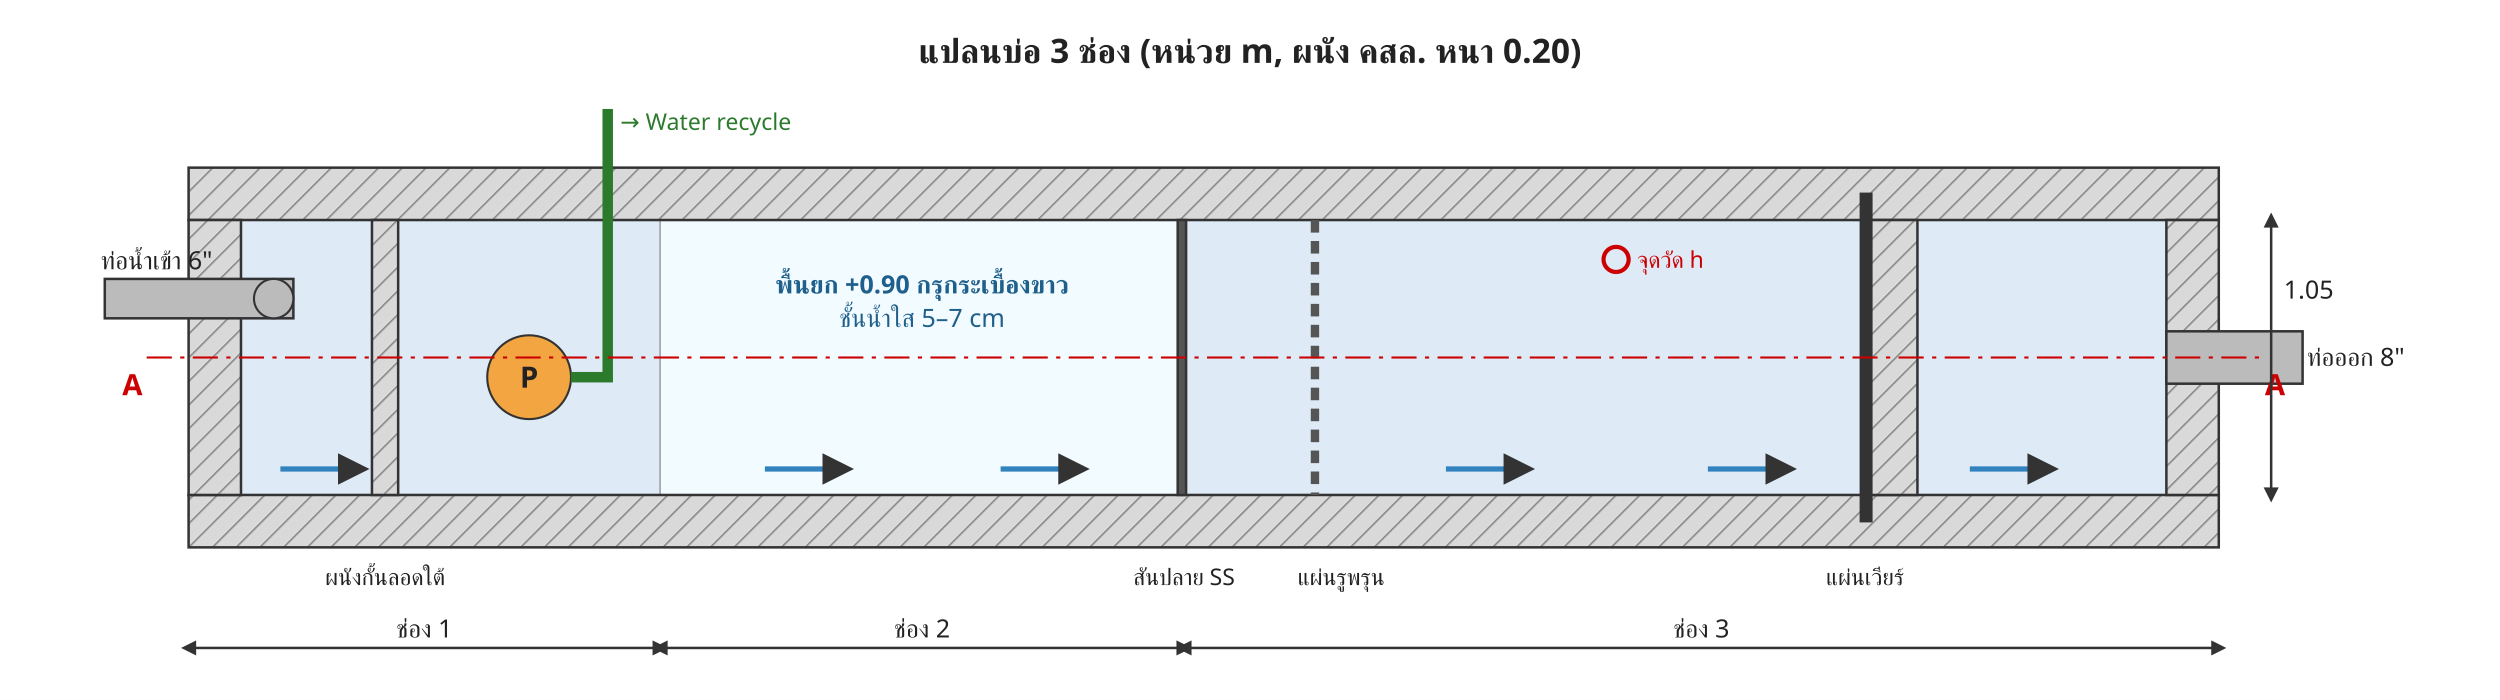
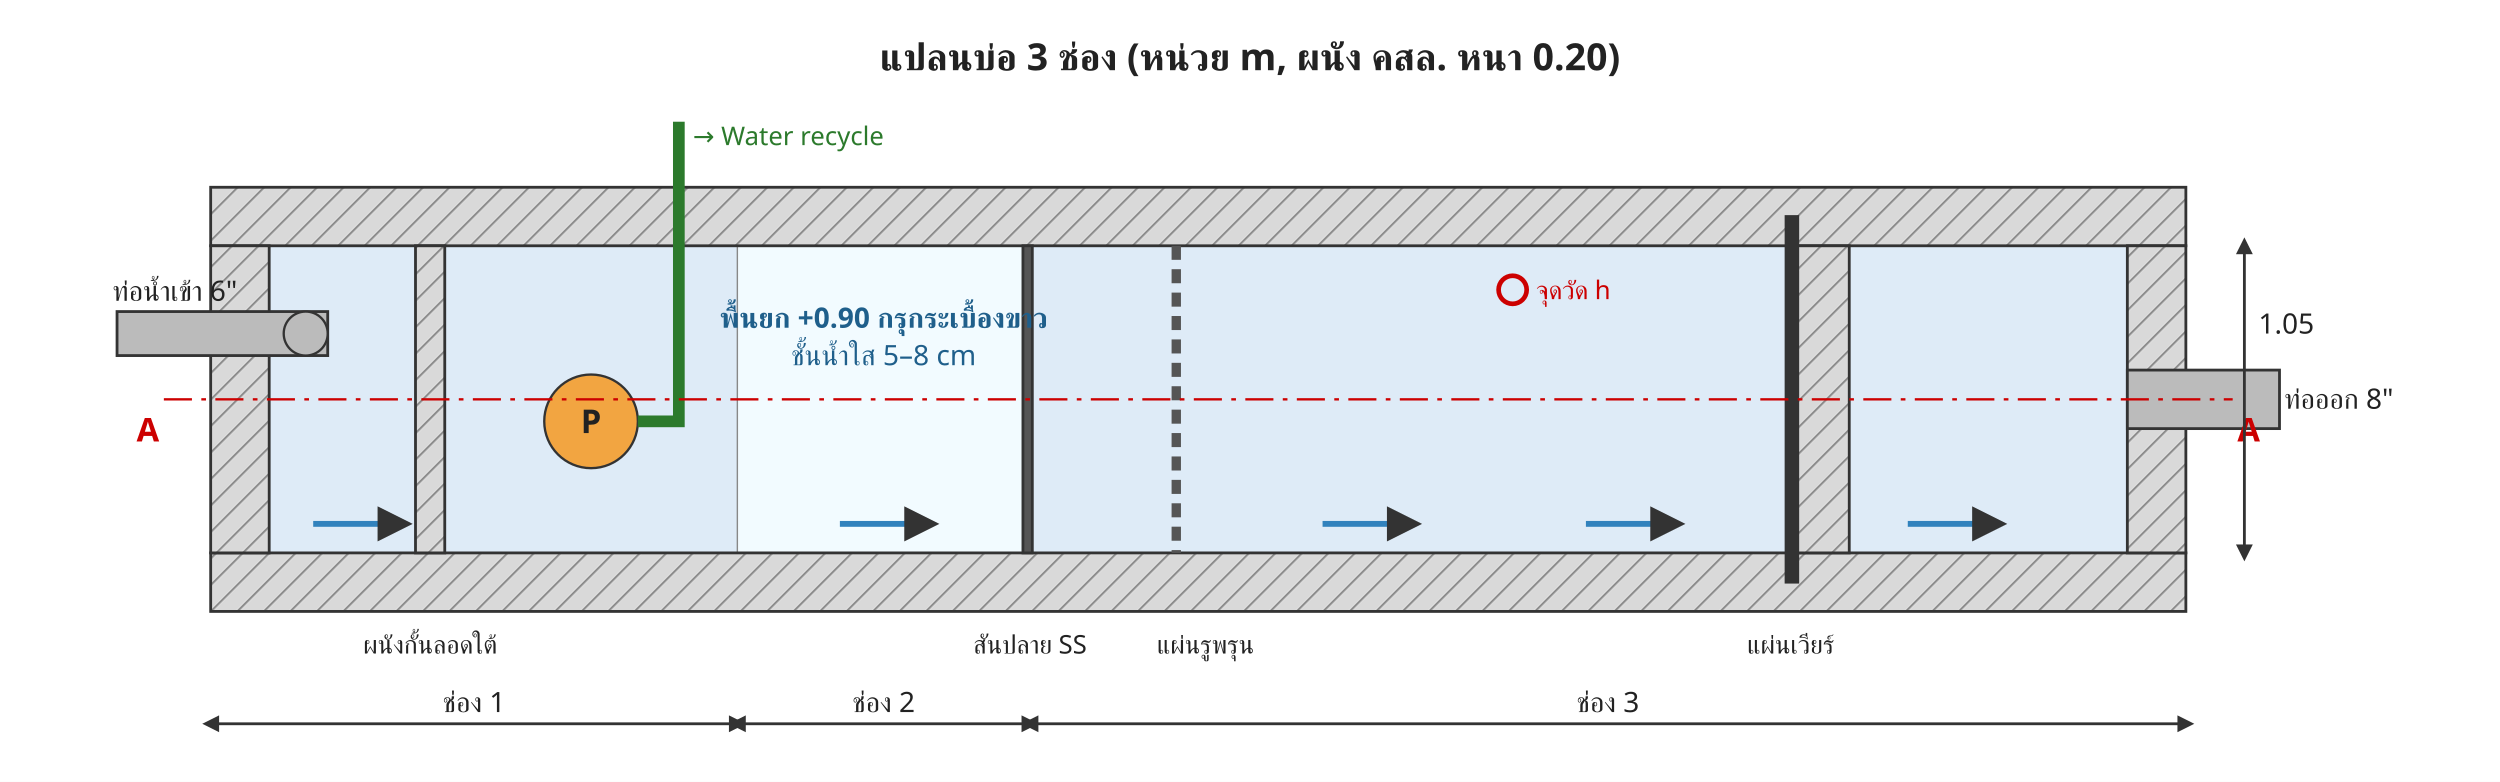
- <svg xmlns="http://www.w3.org/2000/svg" viewBox="0 0 1193 334" width="1193" height="334" font-family="Sarabun, Tahoma, sans-serif">
+ <svg xmlns="http://www.w3.org/2000/svg" viewBox="0 0 1068 334" width="1068" height="334" font-family="Sarabun, Tahoma, sans-serif">
  <defs>
    <pattern id="rc" width="8" height="8" patternUnits="userSpaceOnUse" patternTransform="rotate(45)">
      <rect width="8" height="8" fill="#d9d9d9" />
      <line x1="0" y1="0" x2="0" y2="8" stroke="#888" stroke-width="1.5" />
    </pattern>
    <marker id="a" viewBox="0 0 10 10" refX="5" refY="5" markerWidth="6" markerHeight="6" orient="auto-start-reverse">
      <path d="M0,0 L10,5 L0,10 z" fill="#333" />
    </marker>
  </defs>
-   <rect width="1193" height="334" fill="white" />
-   <text x="596.5" y="30.0" font-size="16" text-anchor="middle" fill="#222" font-weight="bold">แปลนบ่อ 3 ช่อง (หน่วย m, ผนัง คสล. หนา 0.20)</text>
+   <rect width="1068" height="334" fill="white" />
+   <text x="534.0" y="30.0" font-size="16" text-anchor="middle" fill="#222" font-weight="bold">แปลนบ่อ 3 ช่อง (หน่วย m, ผนัง คสล. หนา 0.20)</text>
  <rect x="115.0" y="105.0" width="200.0" height="131.2" fill="#deebf7" stroke="none" stroke-width="1.2" />
-   <rect x="315.0" y="105.0" width="250.0" height="131.2" fill="#f2fbff" stroke="#888" stroke-width="0.6" />
-   <rect x="565.0" y="105.0" width="468.8" height="131.2" fill="#deebf7" stroke="none" stroke-width="1.2" />
-   <rect x="90.0" y="80.0" width="968.8" height="25.0" fill="url(#rc)" stroke="#333" stroke-width="1.2" />
-   <rect x="90.0" y="236.2" width="968.8" height="25.0" fill="url(#rc)" stroke="#333" stroke-width="1.2" />
+   <rect x="315.0" y="105.0" width="125.0" height="131.2" fill="#f2fbff" stroke="#888" stroke-width="0.6" />
+   <rect x="440.0" y="105.0" width="468.8" height="131.2" fill="#deebf7" stroke="none" stroke-width="1.2" />
+   <rect x="90.0" y="80.0" width="843.8" height="25.0" fill="url(#rc)" stroke="#333" stroke-width="1.2" />
+   <rect x="90.0" y="236.2" width="843.8" height="25.0" fill="url(#rc)" stroke="#333" stroke-width="1.2" />
  <rect x="90.0" y="105.0" width="25.0" height="131.2" fill="url(#rc)" stroke="#333" stroke-width="1.2" />
-   <rect x="1033.8" y="105.0" width="25.0" height="131.2" fill="url(#rc)" stroke="#333" stroke-width="1.2" />
+   <rect x="908.8" y="105.0" width="25.0" height="131.2" fill="url(#rc)" stroke="#333" stroke-width="1.2" />
  <rect x="50.0" y="133.1" width="90.0" height="18.8" fill="#bbb" stroke="#333" stroke-width="1.2" />
  <circle cx="130.6" cy="142.5" r="9.4" fill="#bbb" stroke="#333" />
  <text x="48.0" y="128.5" font-size="12" text-anchor="start" fill="#222" font-weight="normal">ท่อน้ำเข้า 6"</text>
  <rect x="177.5" y="105.0" width="12.5" height="131.2" fill="url(#rc)" stroke="#333" stroke-width="1.2" />
  <circle cx="252.5" cy="180.0" r="20.0" fill="#f2a541" stroke="#333" />
  <text x="252.5" y="185.0" font-size="14" text-anchor="middle" fill="#222" font-weight="bold">P</text>
  <path d="M272.5,180.0 H290.0 V52.0" fill="none" stroke="#2c7a2c" stroke-width="5" />
  <text x="296.0" y="62.0" font-size="11" text-anchor="start" fill="#2c7a2c" font-weight="normal">→ Water recycle</text>
-   <rect x="562.0" y="105.0" width="4.0" height="131.2" fill="#555" stroke="#333" stroke-width="1.2" />
-   <line x1="627.5" y1="105.0" x2="627.5" y2="236.2" stroke="#555" stroke-width="4" stroke-dasharray="6 4" />
-   <rect x="890.0" y="105.0" width="25.0" height="131.2" fill="url(#rc)" stroke="#333" stroke-width="1.2" />
-   <rect x="888.0" y="92.5" width="5.0" height="156.2" fill="#333" stroke="#333" stroke-width="1.2" />
-   <circle cx="771.2" cy="123.8" r="6" fill="none" stroke="#c00" stroke-width="2" />
-   <text x="781.2" y="127.8" font-size="11" text-anchor="start" fill="#c00" font-weight="normal">จุดวัด h</text>
-   <rect x="1033.8" y="158.1" width="65.0" height="25.0" fill="#bbb" stroke="#333" stroke-width="1.2" />
-   <text x="1100.8" y="174.6" font-size="12" text-anchor="start" fill="#222" font-weight="normal">ท่อออก 8"</text>
+   <rect x="437.0" y="105.0" width="4.0" height="131.2" fill="#555" stroke="#333" stroke-width="1.2" />
+   <line x1="502.5" y1="105.0" x2="502.5" y2="236.2" stroke="#555" stroke-width="4" stroke-dasharray="6 4" />
+   <rect x="765.0" y="105.0" width="25.0" height="131.2" fill="url(#rc)" stroke="#333" stroke-width="1.2" />
+   <rect x="763.0" y="92.5" width="5.0" height="156.2" fill="#333" stroke="#333" stroke-width="1.2" />
+   <circle cx="646.2" cy="123.8" r="6" fill="none" stroke="#c00" stroke-width="2" />
+   <text x="656.2" y="127.8" font-size="11" text-anchor="start" fill="#c00" font-weight="normal">จุดวัด h</text>
+   <rect x="908.8" y="158.1" width="65.0" height="25.0" fill="#bbb" stroke="#333" stroke-width="1.2" />
+   <text x="975.8" y="174.6" font-size="12" text-anchor="start" fill="#222" font-weight="normal">ท่อออก 8"</text>
  <line x1="133.8" y1="223.8" x2="168.8" y2="223.8" stroke="#3182bd" stroke-width="2.5" marker-end="url(#a)" />
-   <line x1="365.0" y1="223.8" x2="400.0" y2="223.8" stroke="#3182bd" stroke-width="2.5" marker-end="url(#a)" />
-   <line x1="477.5" y1="223.8" x2="512.5" y2="223.8" stroke="#3182bd" stroke-width="2.5" marker-end="url(#a)" />
-   <line x1="690.0" y1="223.8" x2="725.0" y2="223.8" stroke="#3182bd" stroke-width="2.5" marker-end="url(#a)" />
+   <line x1="358.8" y1="223.8" x2="393.8" y2="223.8" stroke="#3182bd" stroke-width="2.5" marker-end="url(#a)" />
+   <line x1="565.0" y1="223.8" x2="600.0" y2="223.8" stroke="#3182bd" stroke-width="2.5" marker-end="url(#a)" />
+   <line x1="677.5" y1="223.8" x2="712.5" y2="223.8" stroke="#3182bd" stroke-width="2.5" marker-end="url(#a)" />
  <line x1="815.0" y1="223.8" x2="850.0" y2="223.8" stroke="#3182bd" stroke-width="2.5" marker-end="url(#a)" />
-   <line x1="940.0" y1="223.8" x2="975.0" y2="223.8" stroke="#3182bd" stroke-width="2.5" marker-end="url(#a)" />
-   <text x="440.0" y="140.0" font-size="12" text-anchor="middle" fill="#1f5f8b" font-weight="bold">พื้นยก +0.90 กรุกระเบื้องขาว</text>
-   <text x="440.0" y="156.0" font-size="12" text-anchor="middle" fill="#1f5f8b" font-weight="normal">ชั้นน้ำใส 5–7 cm</text>
-   <line x1="70.0" y1="170.6" x2="1078.8" y2="170.6" stroke="#c00" stroke-width="1" stroke-dasharray="12 4 2 4" />
+   <text x="377.5" y="140.0" font-size="12" text-anchor="middle" fill="#1f5f8b" font-weight="bold">พื้นยก +0.90 กรุกระเบื้องขาว</text>
+   <text x="377.5" y="156.0" font-size="12" text-anchor="middle" fill="#1f5f8b" font-weight="normal">ชั้นน้ำใส 5–8 cm</text>
+   <line x1="70.0" y1="170.6" x2="953.8" y2="170.6" stroke="#c00" stroke-width="1" stroke-dasharray="12 4 2 4" />
  <text x="68.0" y="188.6" font-size="14" text-anchor="end" fill="#c00" font-weight="bold">A</text>
-   <text x="1080.8" y="188.6" font-size="14" text-anchor="start" fill="#c00" font-weight="bold">A</text>
+   <text x="955.8" y="188.6" font-size="14" text-anchor="start" fill="#c00" font-weight="bold">A</text>
  <text x="183.8" y="279.2" font-size="11" text-anchor="middle" fill="#222" font-weight="normal">ผนังกั้นลอดใต้</text>
-   <text x="565.0" y="279.2" font-size="11" text-anchor="middle" fill="#222" font-weight="normal">สันปลาย SS</text>
-   <text x="640.0" y="279.2" font-size="11" text-anchor="middle" fill="#222" font-weight="normal">แผ่นรูพรุน</text>
-   <text x="890.0" y="279.2" font-size="11" text-anchor="middle" fill="#222" font-weight="normal">แผ่นเวียร์</text>
+   <text x="440.0" y="279.2" font-size="11" text-anchor="middle" fill="#222" font-weight="normal">สันปลาย SS</text>
+   <text x="515.0" y="279.2" font-size="11" text-anchor="middle" fill="#222" font-weight="normal">แผ่นรูพรุน</text>
+   <text x="765.0" y="279.2" font-size="11" text-anchor="middle" fill="#222" font-weight="normal">แผ่นเวียร์</text>
  <line x1="90.0" y1="309.2" x2="315.0" y2="309.2" stroke="#333" stroke-width="1.2" marker-start="url(#a)" marker-end="url(#a)" />
  <text x="202.5" y="304.2" font-size="12" text-anchor="middle" fill="#222" font-weight="normal">ช่อง 1</text>
-   <line x1="315.0" y1="309.2" x2="565.0" y2="309.2" stroke="#333" stroke-width="1.2" marker-start="url(#a)" marker-end="url(#a)" />
-   <text x="440.0" y="304.2" font-size="12" text-anchor="middle" fill="#222" font-weight="normal">ช่อง 2</text>
-   <line x1="565.0" y1="309.2" x2="1058.8" y2="309.2" stroke="#333" stroke-width="1.2" marker-start="url(#a)" marker-end="url(#a)" />
-   <text x="811.9" y="304.2" font-size="12" text-anchor="middle" fill="#222" font-weight="normal">ช่อง 3</text>
-   <line x1="1083.8" y1="105.0" x2="1083.8" y2="236.2" stroke="#333" stroke-width="1.2" marker-start="url(#a)" marker-end="url(#a)" />
-   <text x="1089.8" y="142.5" font-size="12" text-anchor="start" fill="#222" font-weight="normal">1.05</text>
+   <line x1="315.0" y1="309.2" x2="440.0" y2="309.2" stroke="#333" stroke-width="1.2" marker-start="url(#a)" marker-end="url(#a)" />
+   <text x="377.5" y="304.2" font-size="12" text-anchor="middle" fill="#222" font-weight="normal">ช่อง 2</text>
+   <line x1="440.0" y1="309.2" x2="933.8" y2="309.2" stroke="#333" stroke-width="1.2" marker-start="url(#a)" marker-end="url(#a)" />
+   <text x="686.9" y="304.2" font-size="12" text-anchor="middle" fill="#222" font-weight="normal">ช่อง 3</text>
+   <line x1="958.8" y1="105.0" x2="958.8" y2="236.2" stroke="#333" stroke-width="1.2" marker-start="url(#a)" marker-end="url(#a)" />
+   <text x="964.8" y="142.5" font-size="12" text-anchor="start" fill="#222" font-weight="normal">1.05</text>
</svg>
